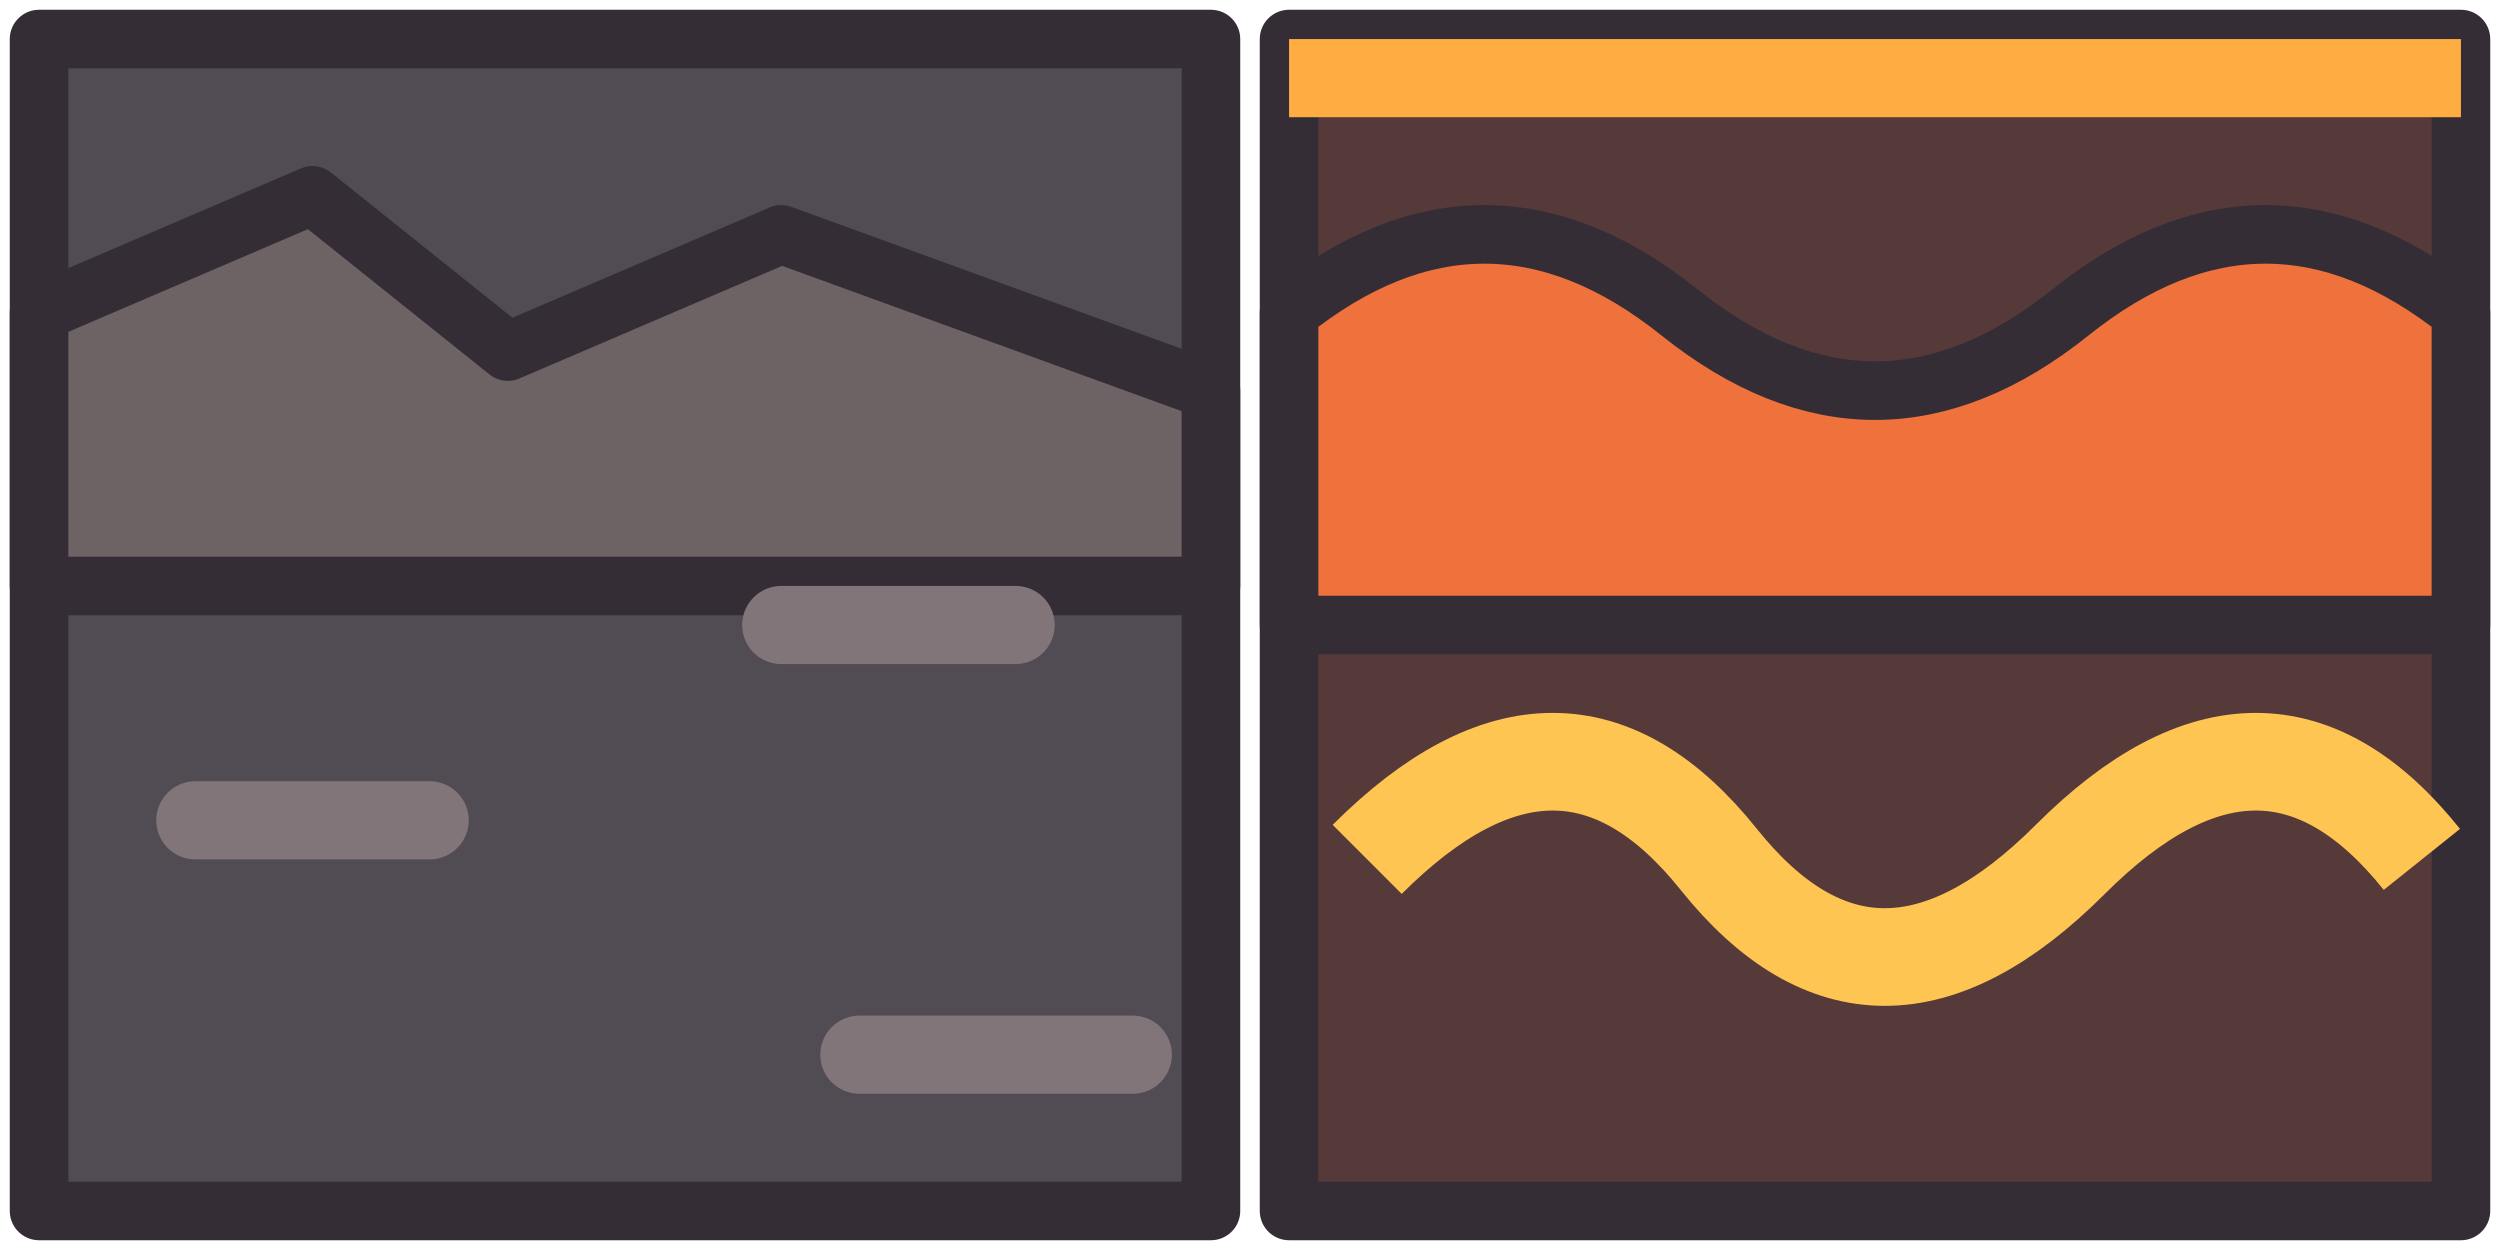
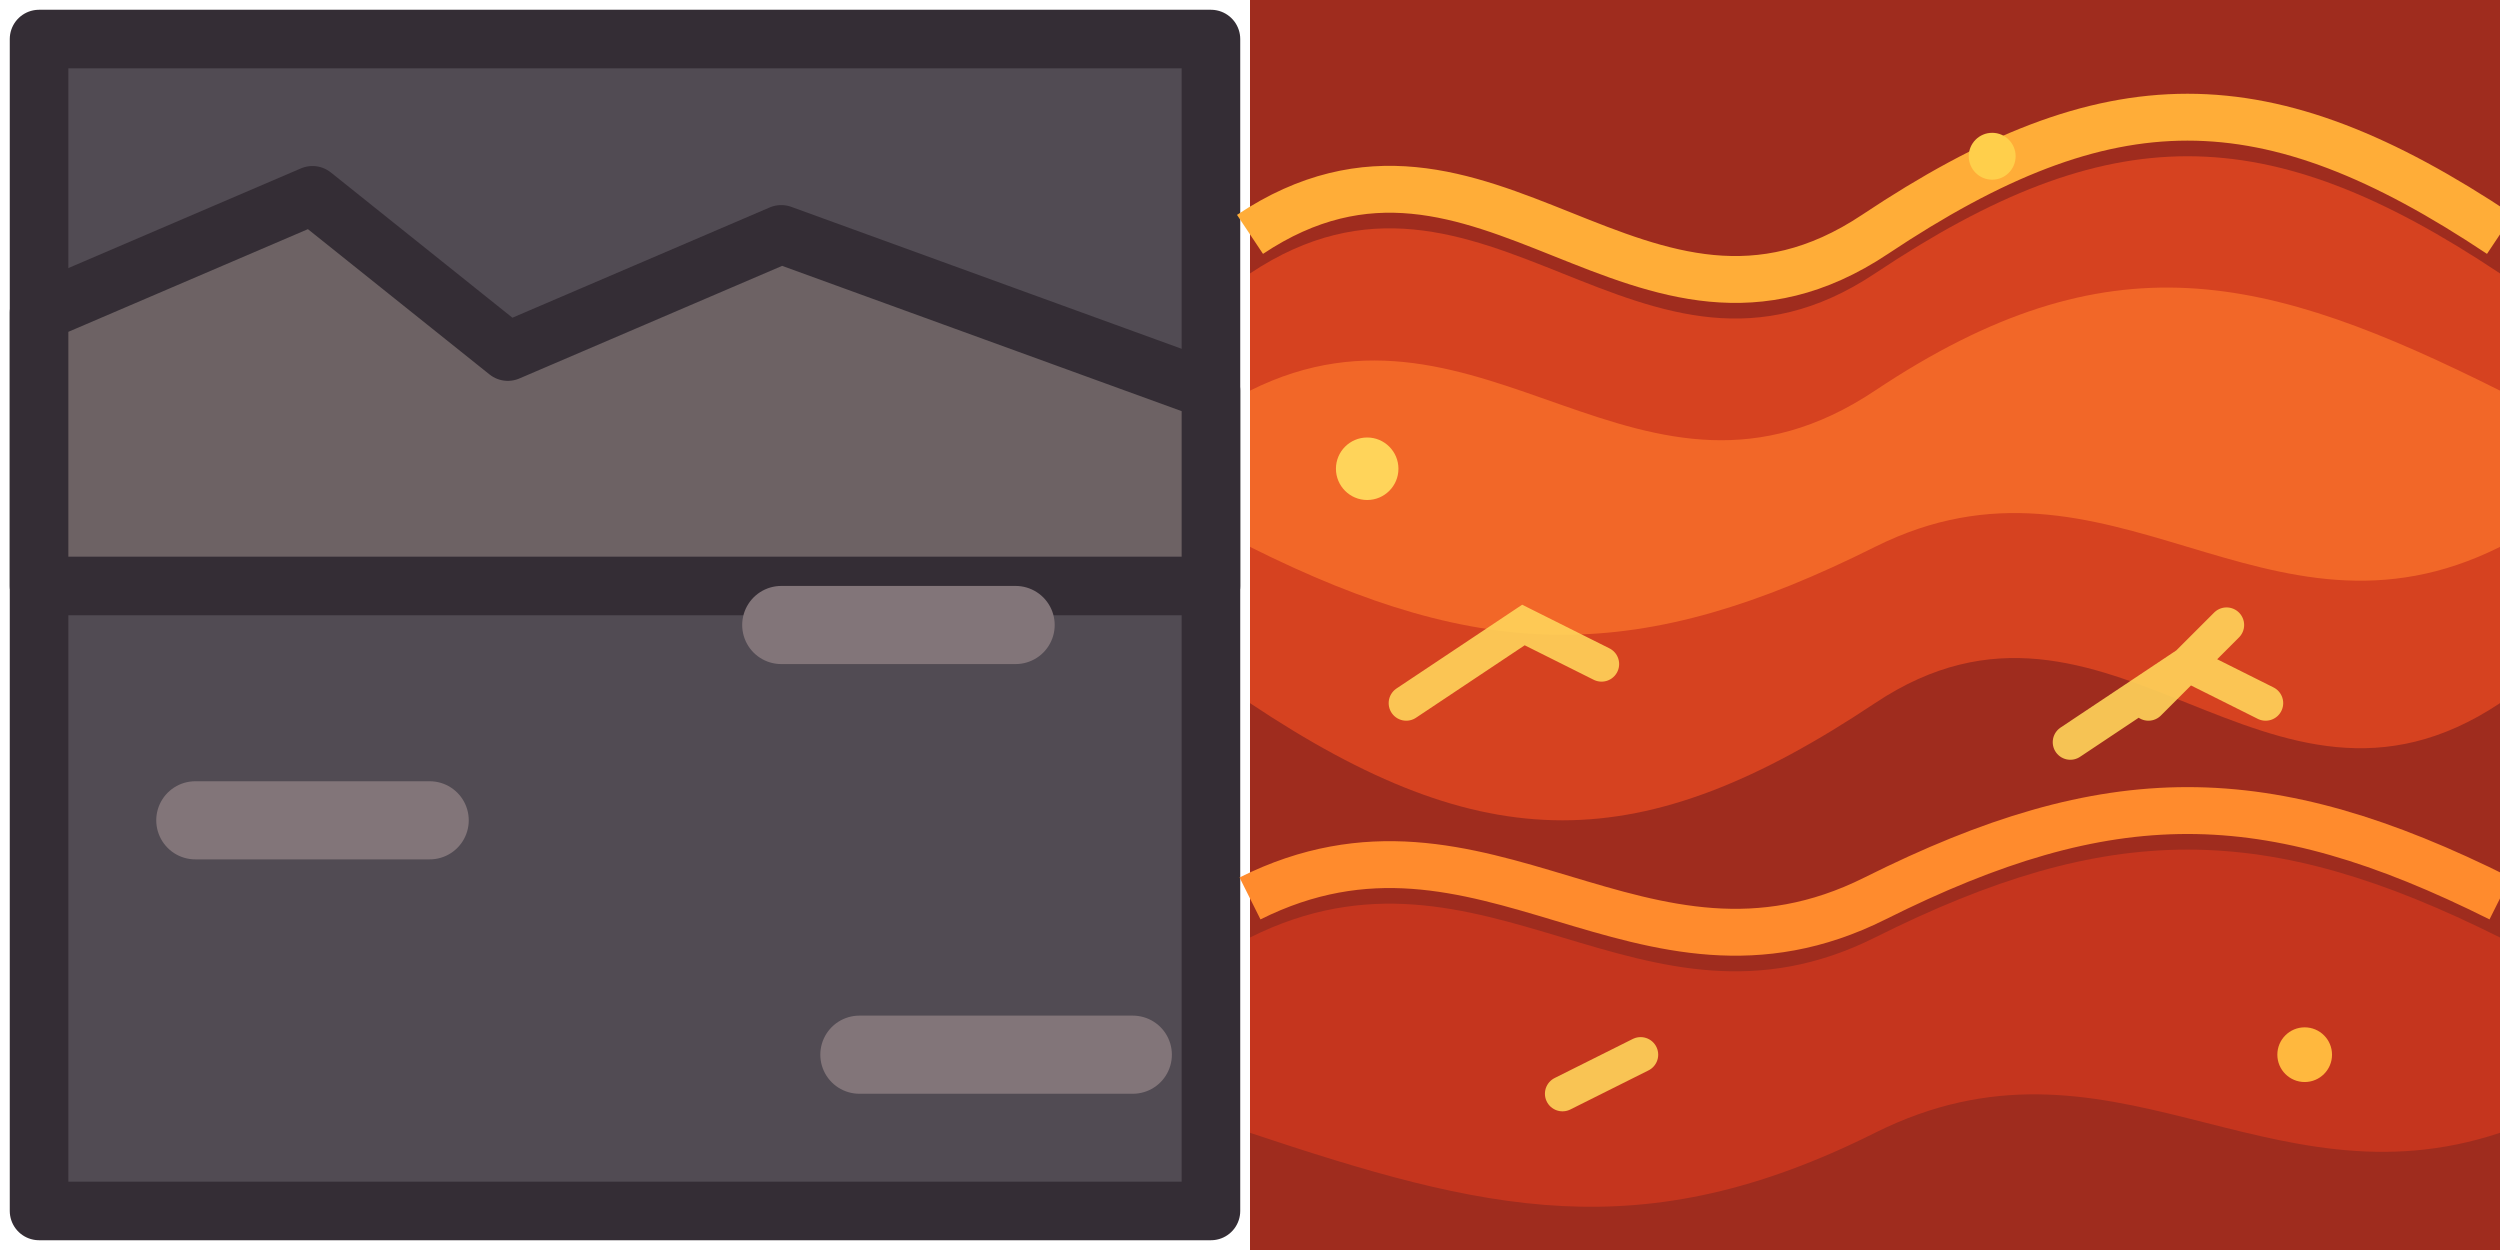
<svg xmlns="http://www.w3.org/2000/svg" width="64" height="32" viewBox="0 0 64 32">
  <g stroke="#342d35" stroke-width="1.5" stroke-linejoin="round">
    <path d="M1 1h30v30H1z" fill="#514b53" />
    <path d="M1 8 8 5l5 4 7-3 11 4v5H1z" fill="#6d6264" />
    <path d="M5 21h6m9-5h6m-4 11h7" stroke="#827579" stroke-width="2" stroke-linecap="round" />
-     <path d="M33 1h30v30H33z" fill="#563a3a" />
-     <path d="M33 8q5-4 10 0t10 0 10 0v8H33z" fill="#ef713b" />
-     <path d="M35 22q5-5 9 0t9 0 9 0" fill="none" stroke="#ffc553" stroke-width="2.5" />
-     <path d="M33 2h30" stroke="#ffad43" stroke-width="2" />
+   </g>
+   <g>
+     <rect x="32" width="32" height="32" fill="#9f2c1e" />
+     <path d="M32 7C38 3 42 11 48 7S58 3 64 7V18C58 22 54 14 48 18S38 22 32 18Z" fill="#d64220" />
+     <path d="M32 10C38 7 42 14 48 10S58 7 64 10V14C58 17 54 11 48 14S38 17 32 14Z" fill="#f26728" />
+     <path d="M32 24C38 21 42 27 48 24S58 21 64 24V29C58 31 54 26 48 29S38 31 32 29Z" fill="#c5351e" />
+     <path d="M32 6C38 2 42 10 48 6S58 2 64 6" fill="none" stroke="#ffad38" stroke-width="1.2" />
+     <path d="M32 23C38 20 42 26 48 23S58 20 64 23" fill="none" stroke="#ff8b2d" stroke-width="1.2" />
+     <path d="M36 18l3-2 2 1m12 2 3-2 2 1M40 28l2-1m13-9 2-2" fill="none" stroke="#ffd45a" stroke-width=".9" stroke-linecap="round" opacity=".9" />
+     <circle cx="35" cy="12" r=".8" fill="#ffd45a" />
+     <circle cx="59" cy="27" r=".7" fill="#ffb83e" />
+     <circle cx="51" cy="4" r=".6" fill="#ffcf4b" />
  </g>
</svg>
